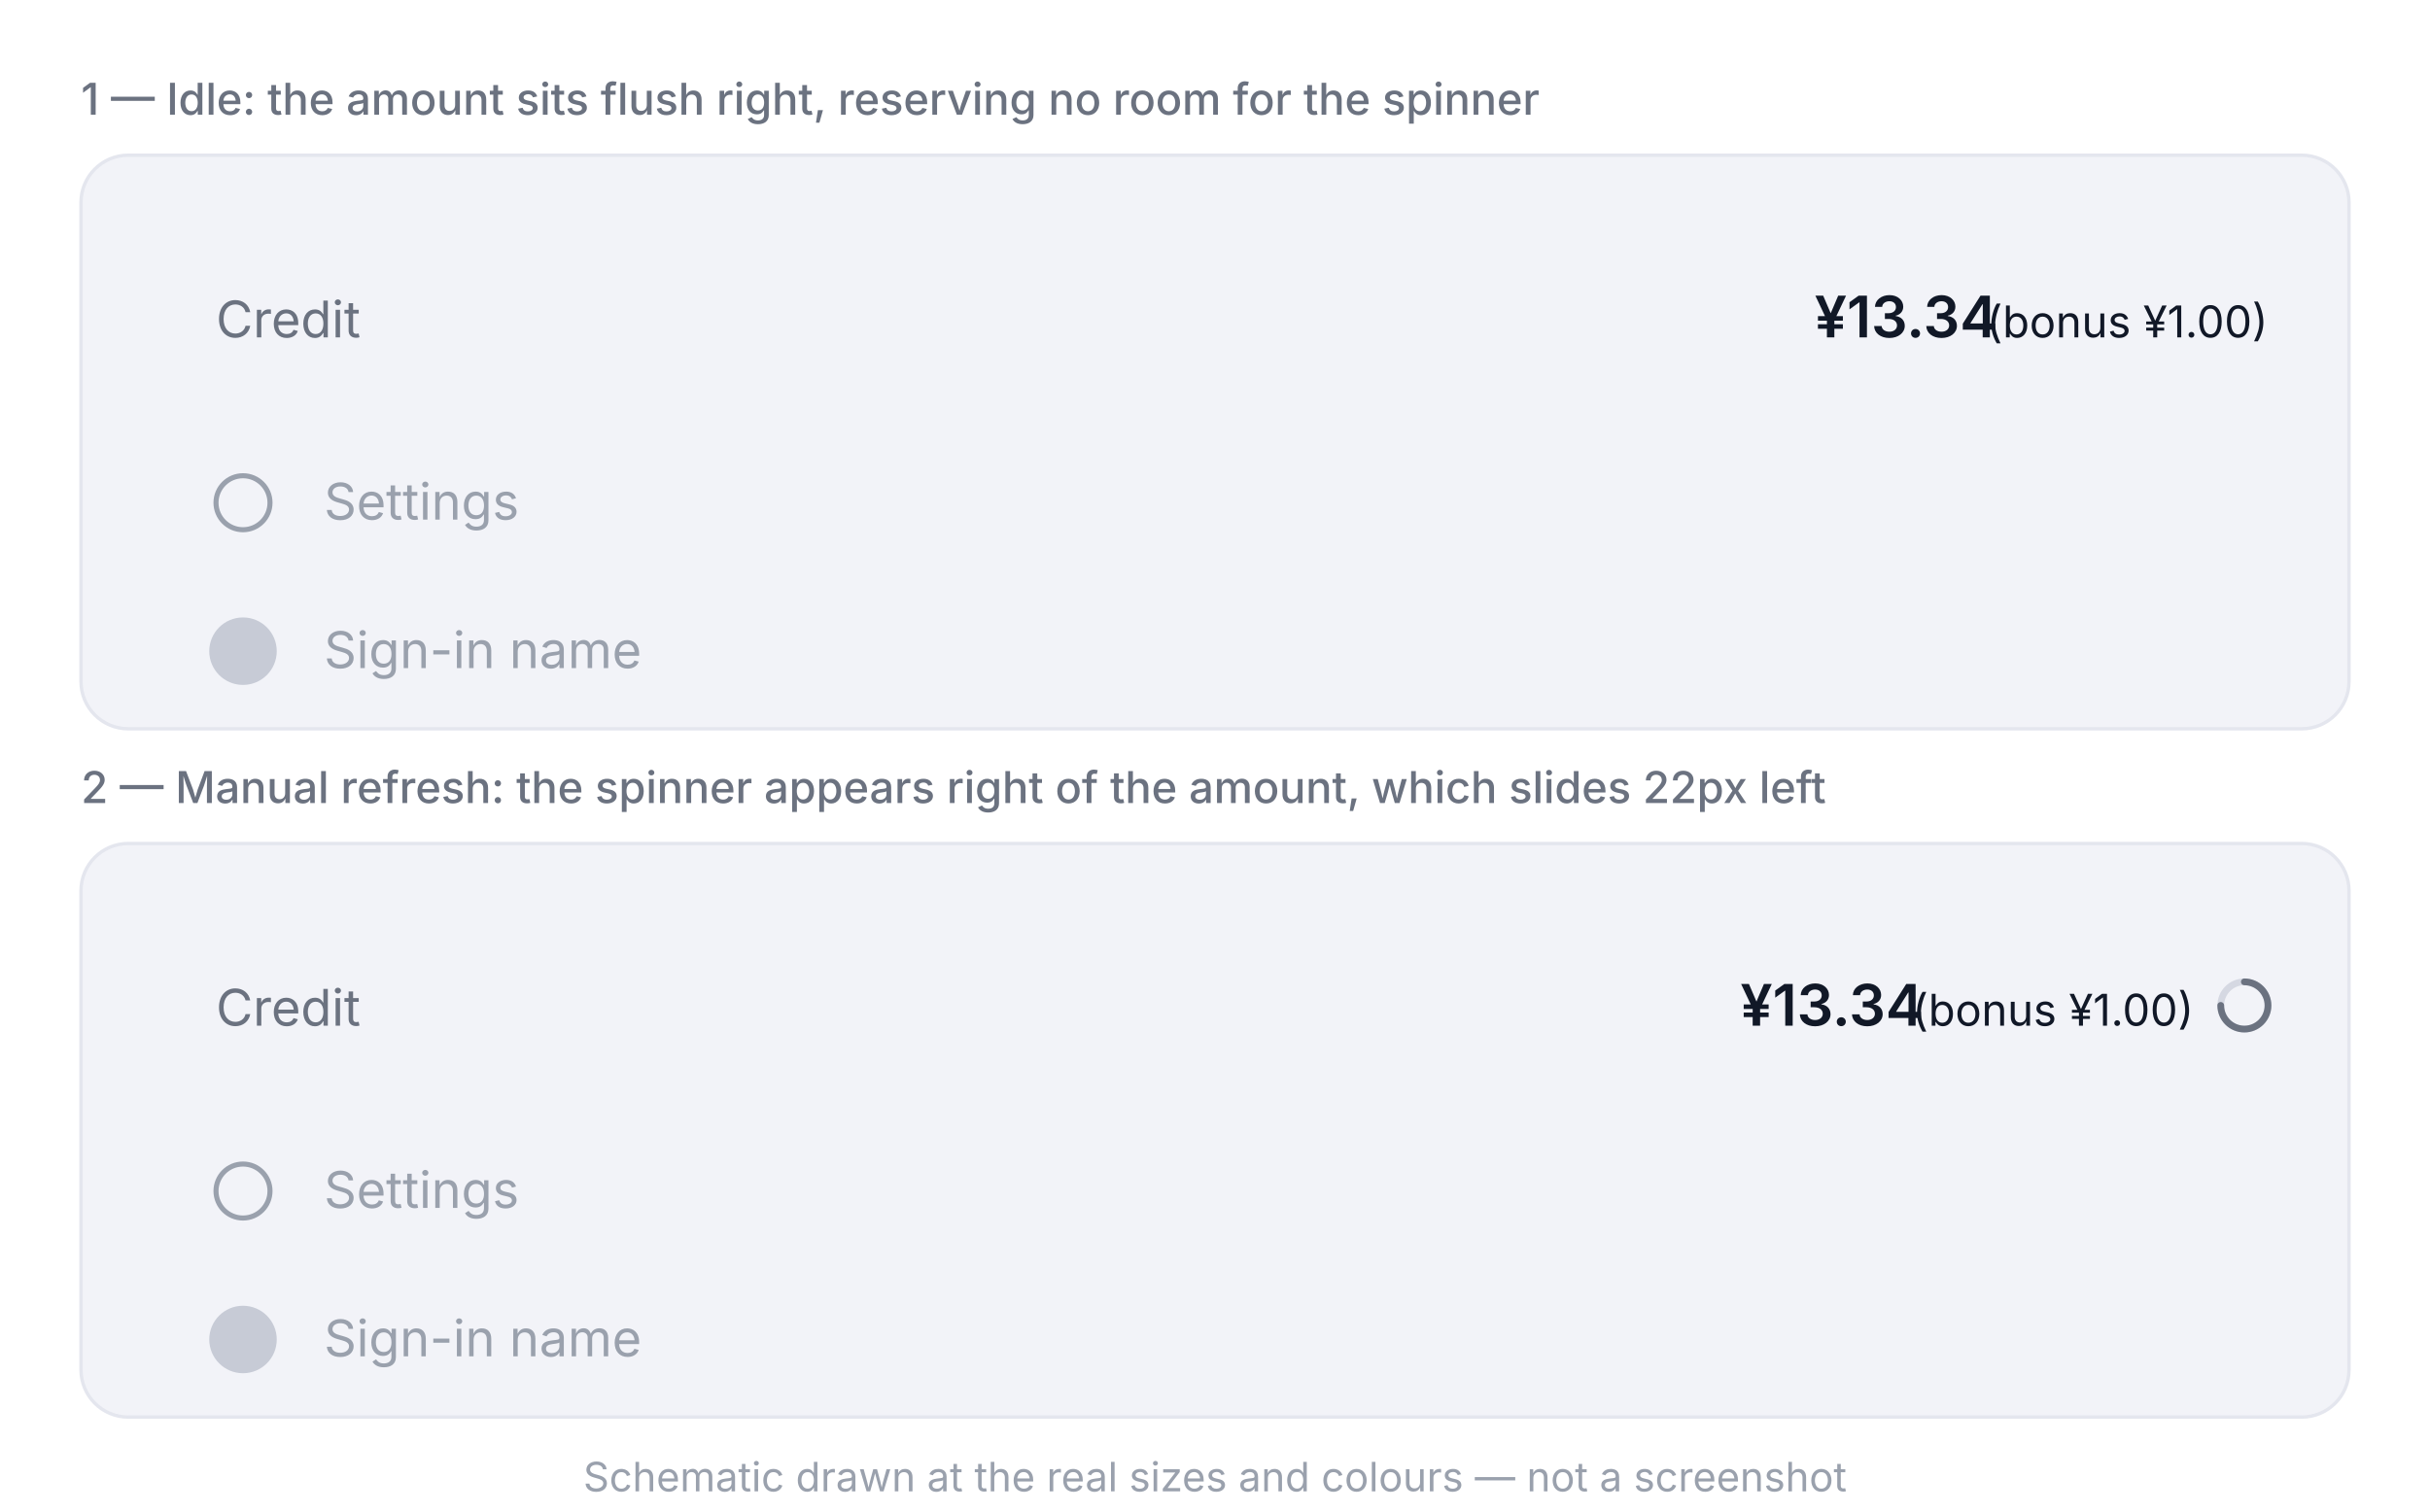
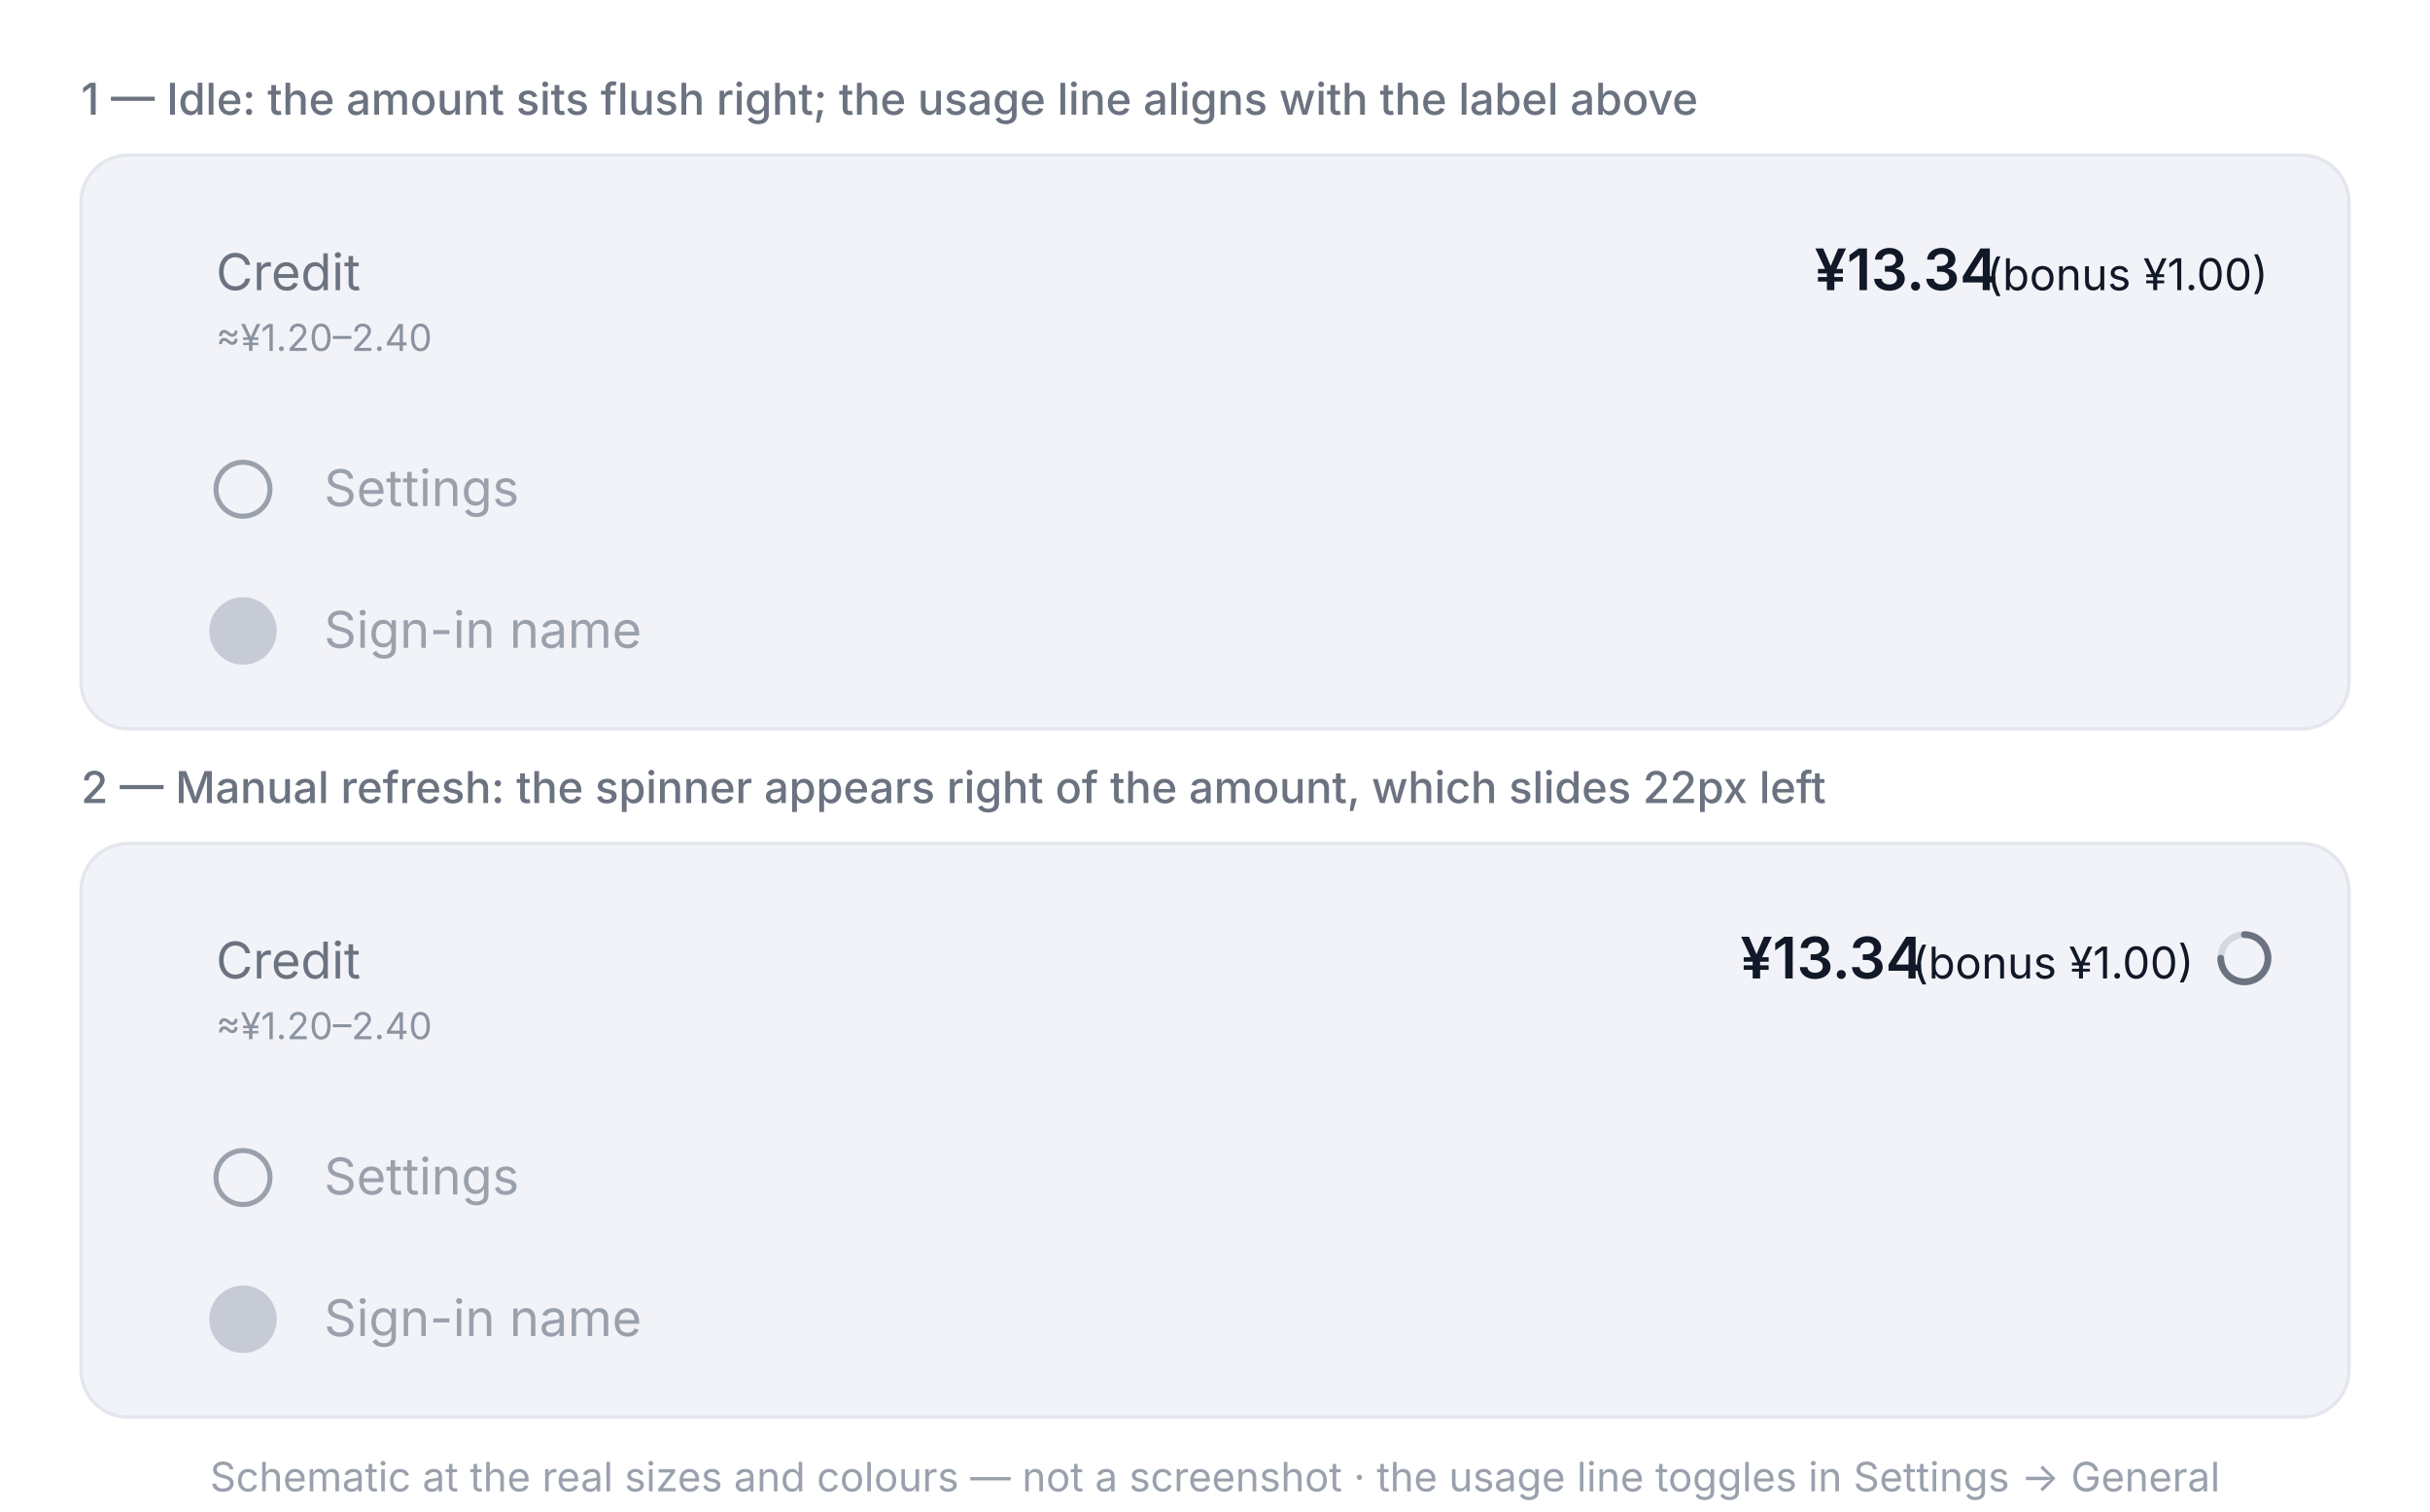
<svg xmlns="http://www.w3.org/2000/svg" width="720" height="448" viewBox="0 0 720 448" role="img" aria-label="dsh-quota-usage: the two states at the sidebar foot">
  <style>
    .plate { fill: #f2f3f8; stroke: #e4e6ee; stroke-width: 1; }
-     .head { font: 500 15px -apple-system, BlinkMacSystemFont, "Segoe UI", sans-serif; fill: #111827; }
    .label { font: 400 15px -apple-system, BlinkMacSystemFont, "Segoe UI", sans-serif; fill: #6b7280; }
    .value { font: 600 17px -apple-system, BlinkMacSystemFont, "Segoe UI", sans-serif; fill: #111827; }
    .bonus { font: 400 13px -apple-system, BlinkMacSystemFont, "Segoe UI", sans-serif; fill: #111827; }
+     .sub { font: 400 11px -apple-system, BlinkMacSystemFont, "Segoe UI", sans-serif; fill: #8b93a1; }
    .muted { font: 400 15px -apple-system, BlinkMacSystemFont, "Segoe UI", sans-serif; fill: #9aa1ad; }
    .caption { font: 400 12px -apple-system, BlinkMacSystemFont, "Segoe UI", sans-serif; fill: #9aa1ad; }
    .step { font: 500 13px -apple-system, BlinkMacSystemFont, "Segoe UI", sans-serif; fill: #6b7280; }
    .icon { fill: none; stroke: #9aa1ad; stroke-width: 1.5; }
    .avatar { fill: #c7cbd6; }
    .track { fill: none; stroke: #d5d8e2; stroke-width: 2; }
    .arc { fill: none; stroke: #6b7280; stroke-width: 2; stroke-linecap: round; }
  </style>
-   <text class="step" x="24" y="34">1 — Idle: the amount sits flush right, reserving no room for the spinner</text>
+   <text class="step" x="24" y="34">1 — Idle: the amount sits flush right; the usage line aligns with the label above</text>
  <rect class="plate" x="24" y="46" width="672" height="170" rx="14" />
-   <text class="label" x="64" y="100">Credit</text>
-   <text class="value" x="592" y="100" text-anchor="end">¥13.34</text>
-   <text class="bonus" x="672" y="100" text-anchor="end"> (bonus ¥1.00)</text>
-   <circle class="icon" cx="72" cy="149" r="8" />
-   <text class="muted" x="96" y="154">Settings</text>
-   <circle class="avatar" cx="72" cy="193" r="10" />
-   <text class="muted" x="96" y="198">Sign-in name</text>
+   <text class="label" x="64" y="86">Credit</text>
+   <text class="value" x="592" y="86" text-anchor="end">¥13.34</text>
+   <text class="bonus" x="672" y="86" text-anchor="end"> (bonus ¥1.00)</text>
+   <text class="sub" x="64" y="104">≈¥1.20–2.40</text>
+   <circle class="icon" cx="72" cy="145" r="8" />
+   <text class="muted" x="96" y="150">Settings</text>
+   <circle class="avatar" cx="72" cy="187" r="10" />
+   <text class="muted" x="96" y="192">Sign-in name</text>
  <text class="step" x="24" y="238">2 — Manual refresh: the spinner appears right of the amount, which slides 22px left</text>
  <rect class="plate" x="24" y="250" width="672" height="170" rx="14" />
-   <text class="label" x="64" y="304">Credit</text>
-   <text class="value" x="570" y="304" text-anchor="end">¥13.34</text>
-   <text class="bonus" x="650" y="304" text-anchor="end"> (bonus ¥1.00)</text>
-   <circle class="track" cx="665" cy="298" r="7" />
-   <circle class="arc" cx="665" cy="298" r="7" stroke-dasharray="32.99 11.00" transform="rotate(-90 665 298)" />
-   <circle class="icon" cx="72" cy="353" r="8" />
-   <text class="muted" x="96" y="358">Settings</text>
-   <circle class="avatar" cx="72" cy="397" r="10" />
-   <text class="muted" x="96" y="402">Sign-in name</text>
-   <text class="caption" x="360" y="442" text-anchor="middle">Schematic drawn at the real sizes and colours — not a screenshot</text>
+   <text class="label" x="64" y="290">Credit</text>
+   <text class="value" x="570" y="290" text-anchor="end">¥13.34</text>
+   <text class="bonus" x="650" y="290" text-anchor="end"> (bonus ¥1.00)</text>
+   <text class="sub" x="64" y="308">≈¥1.20–2.40</text>
+   <circle class="track" cx="665" cy="284" r="7" />
+   <circle class="arc" cx="665" cy="284" r="7" stroke-dasharray="32.99 11.00" transform="rotate(-90 665 284)" />
+   <circle class="icon" cx="72" cy="349" r="8" />
+   <text class="muted" x="96" y="354">Settings</text>
+   <circle class="avatar" cx="72" cy="391" r="10" />
+   <text class="muted" x="96" y="396">Sign-in name</text>
+   <text class="caption" x="360" y="442" text-anchor="middle">Schematic at the real sizes and colours — not a screenshot · the usage line toggles in Settings → General</text>
</svg>
